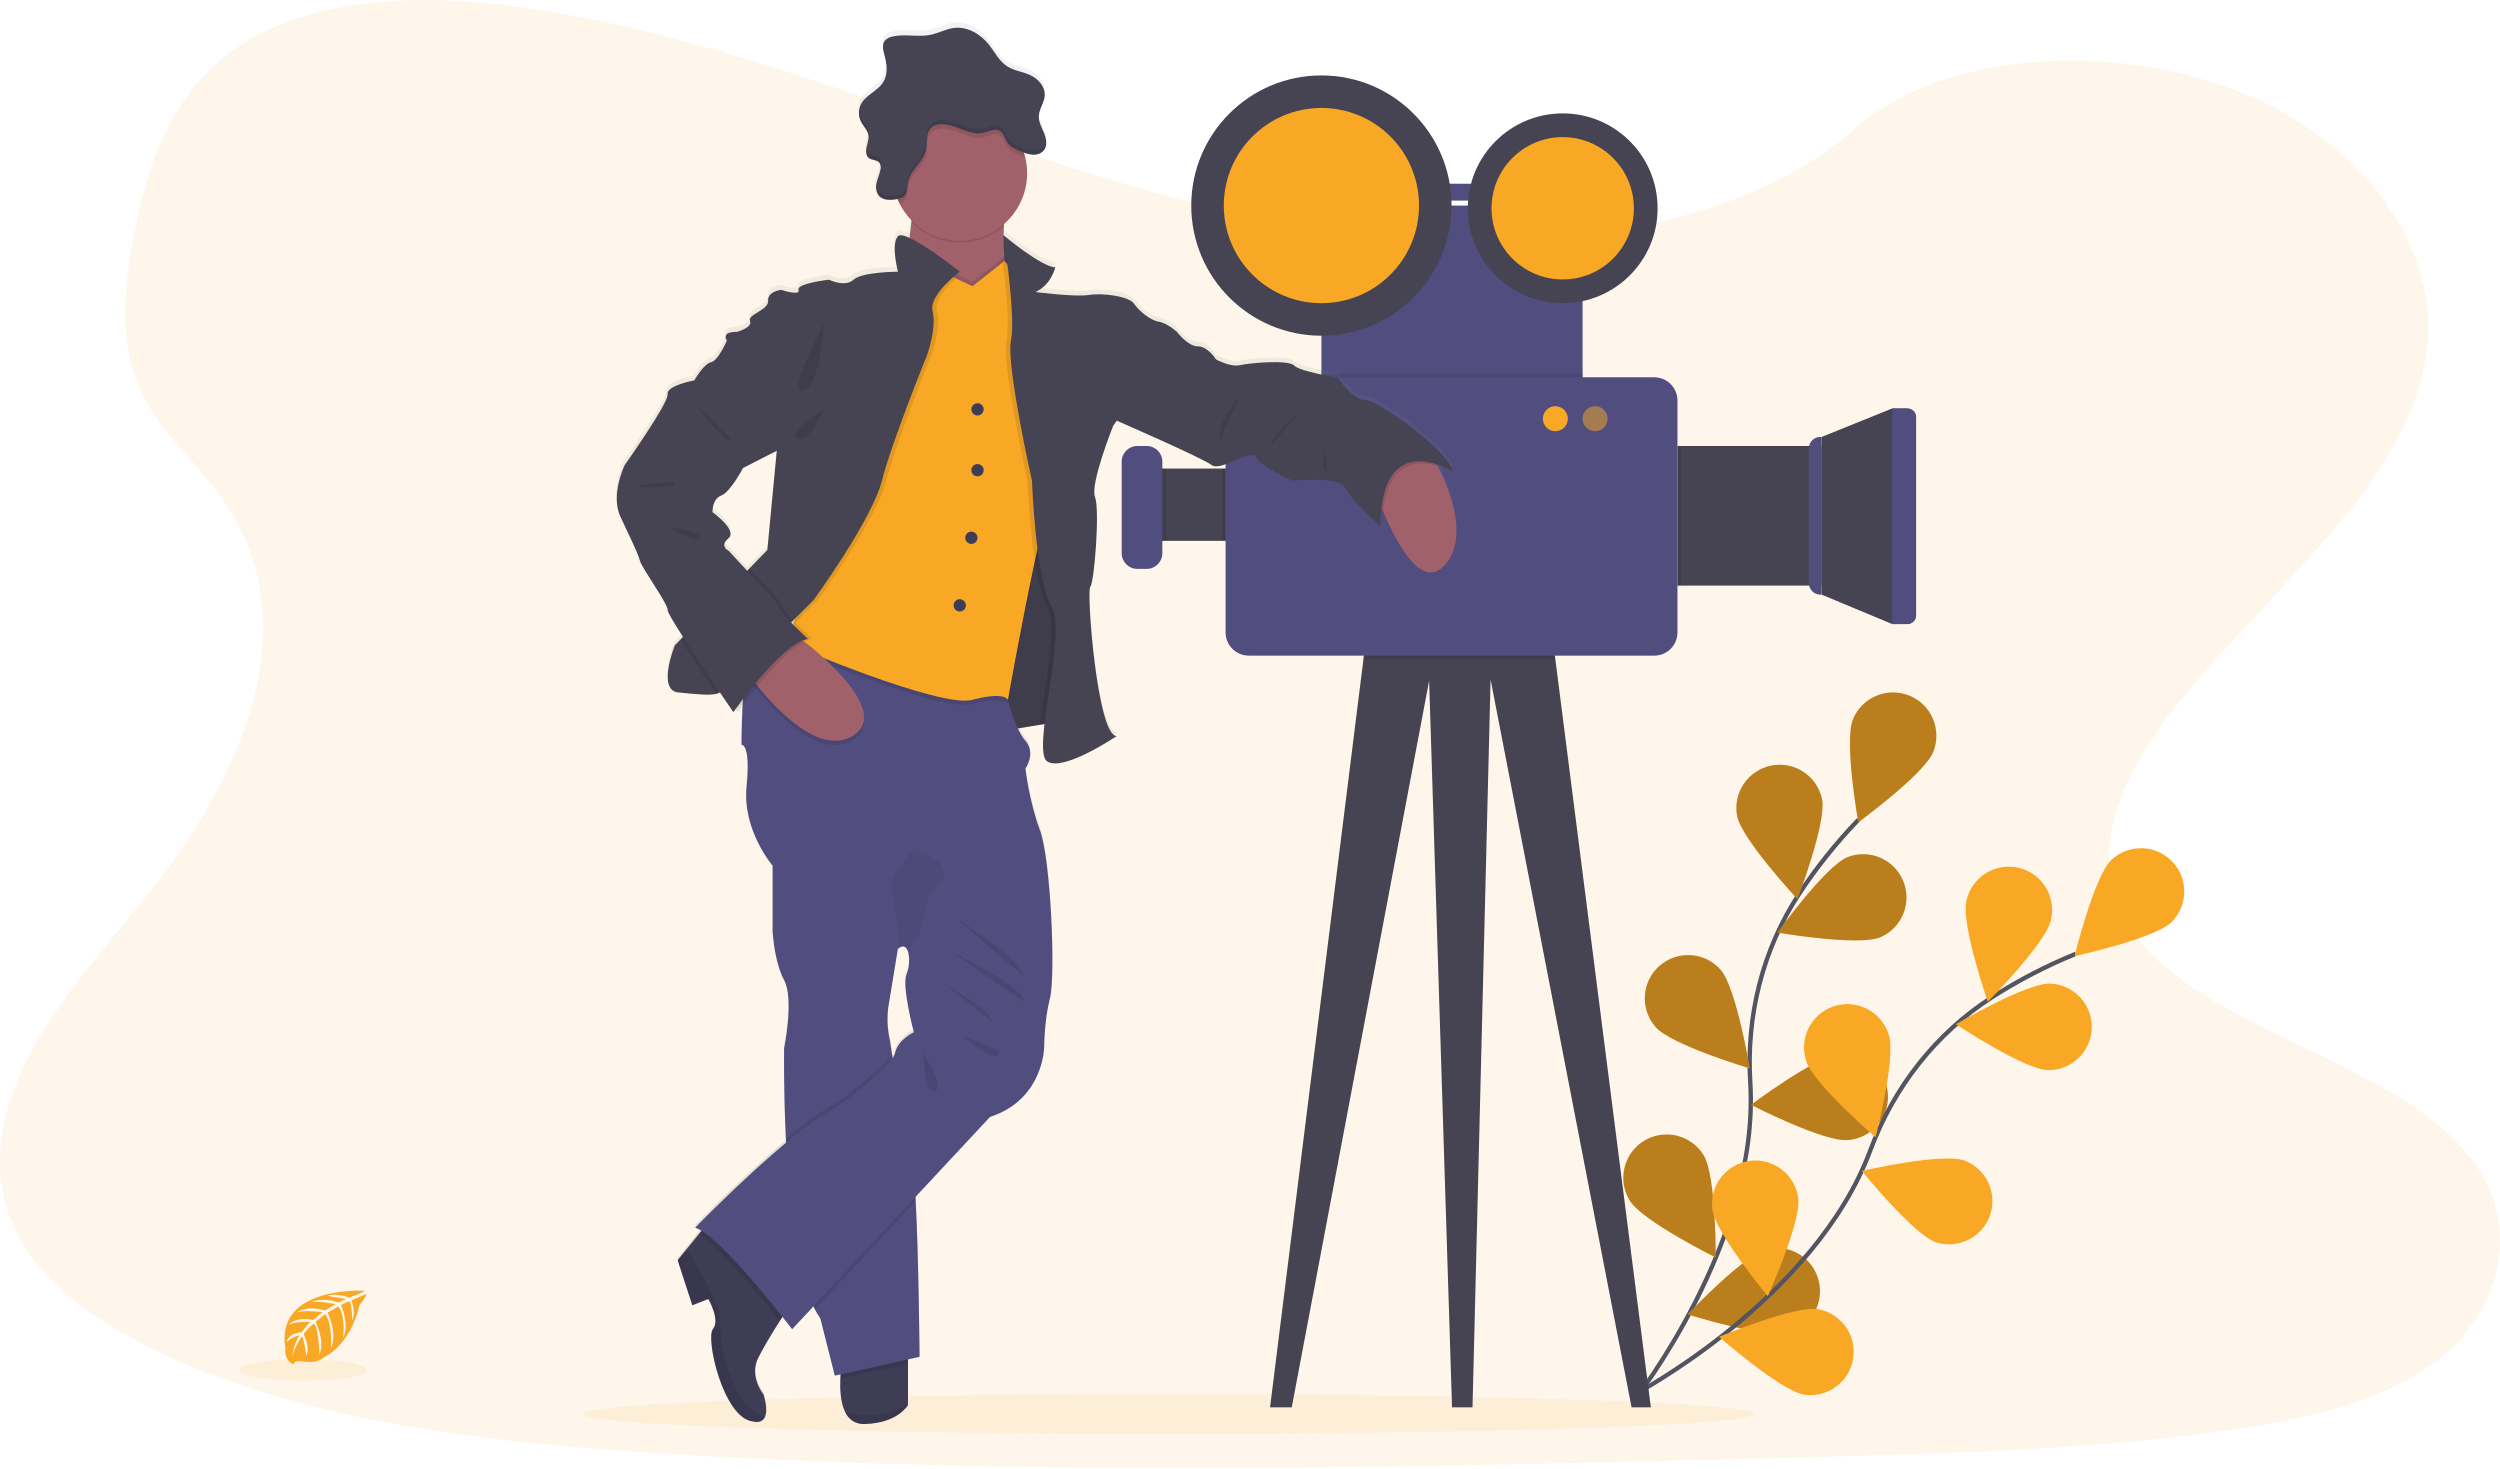
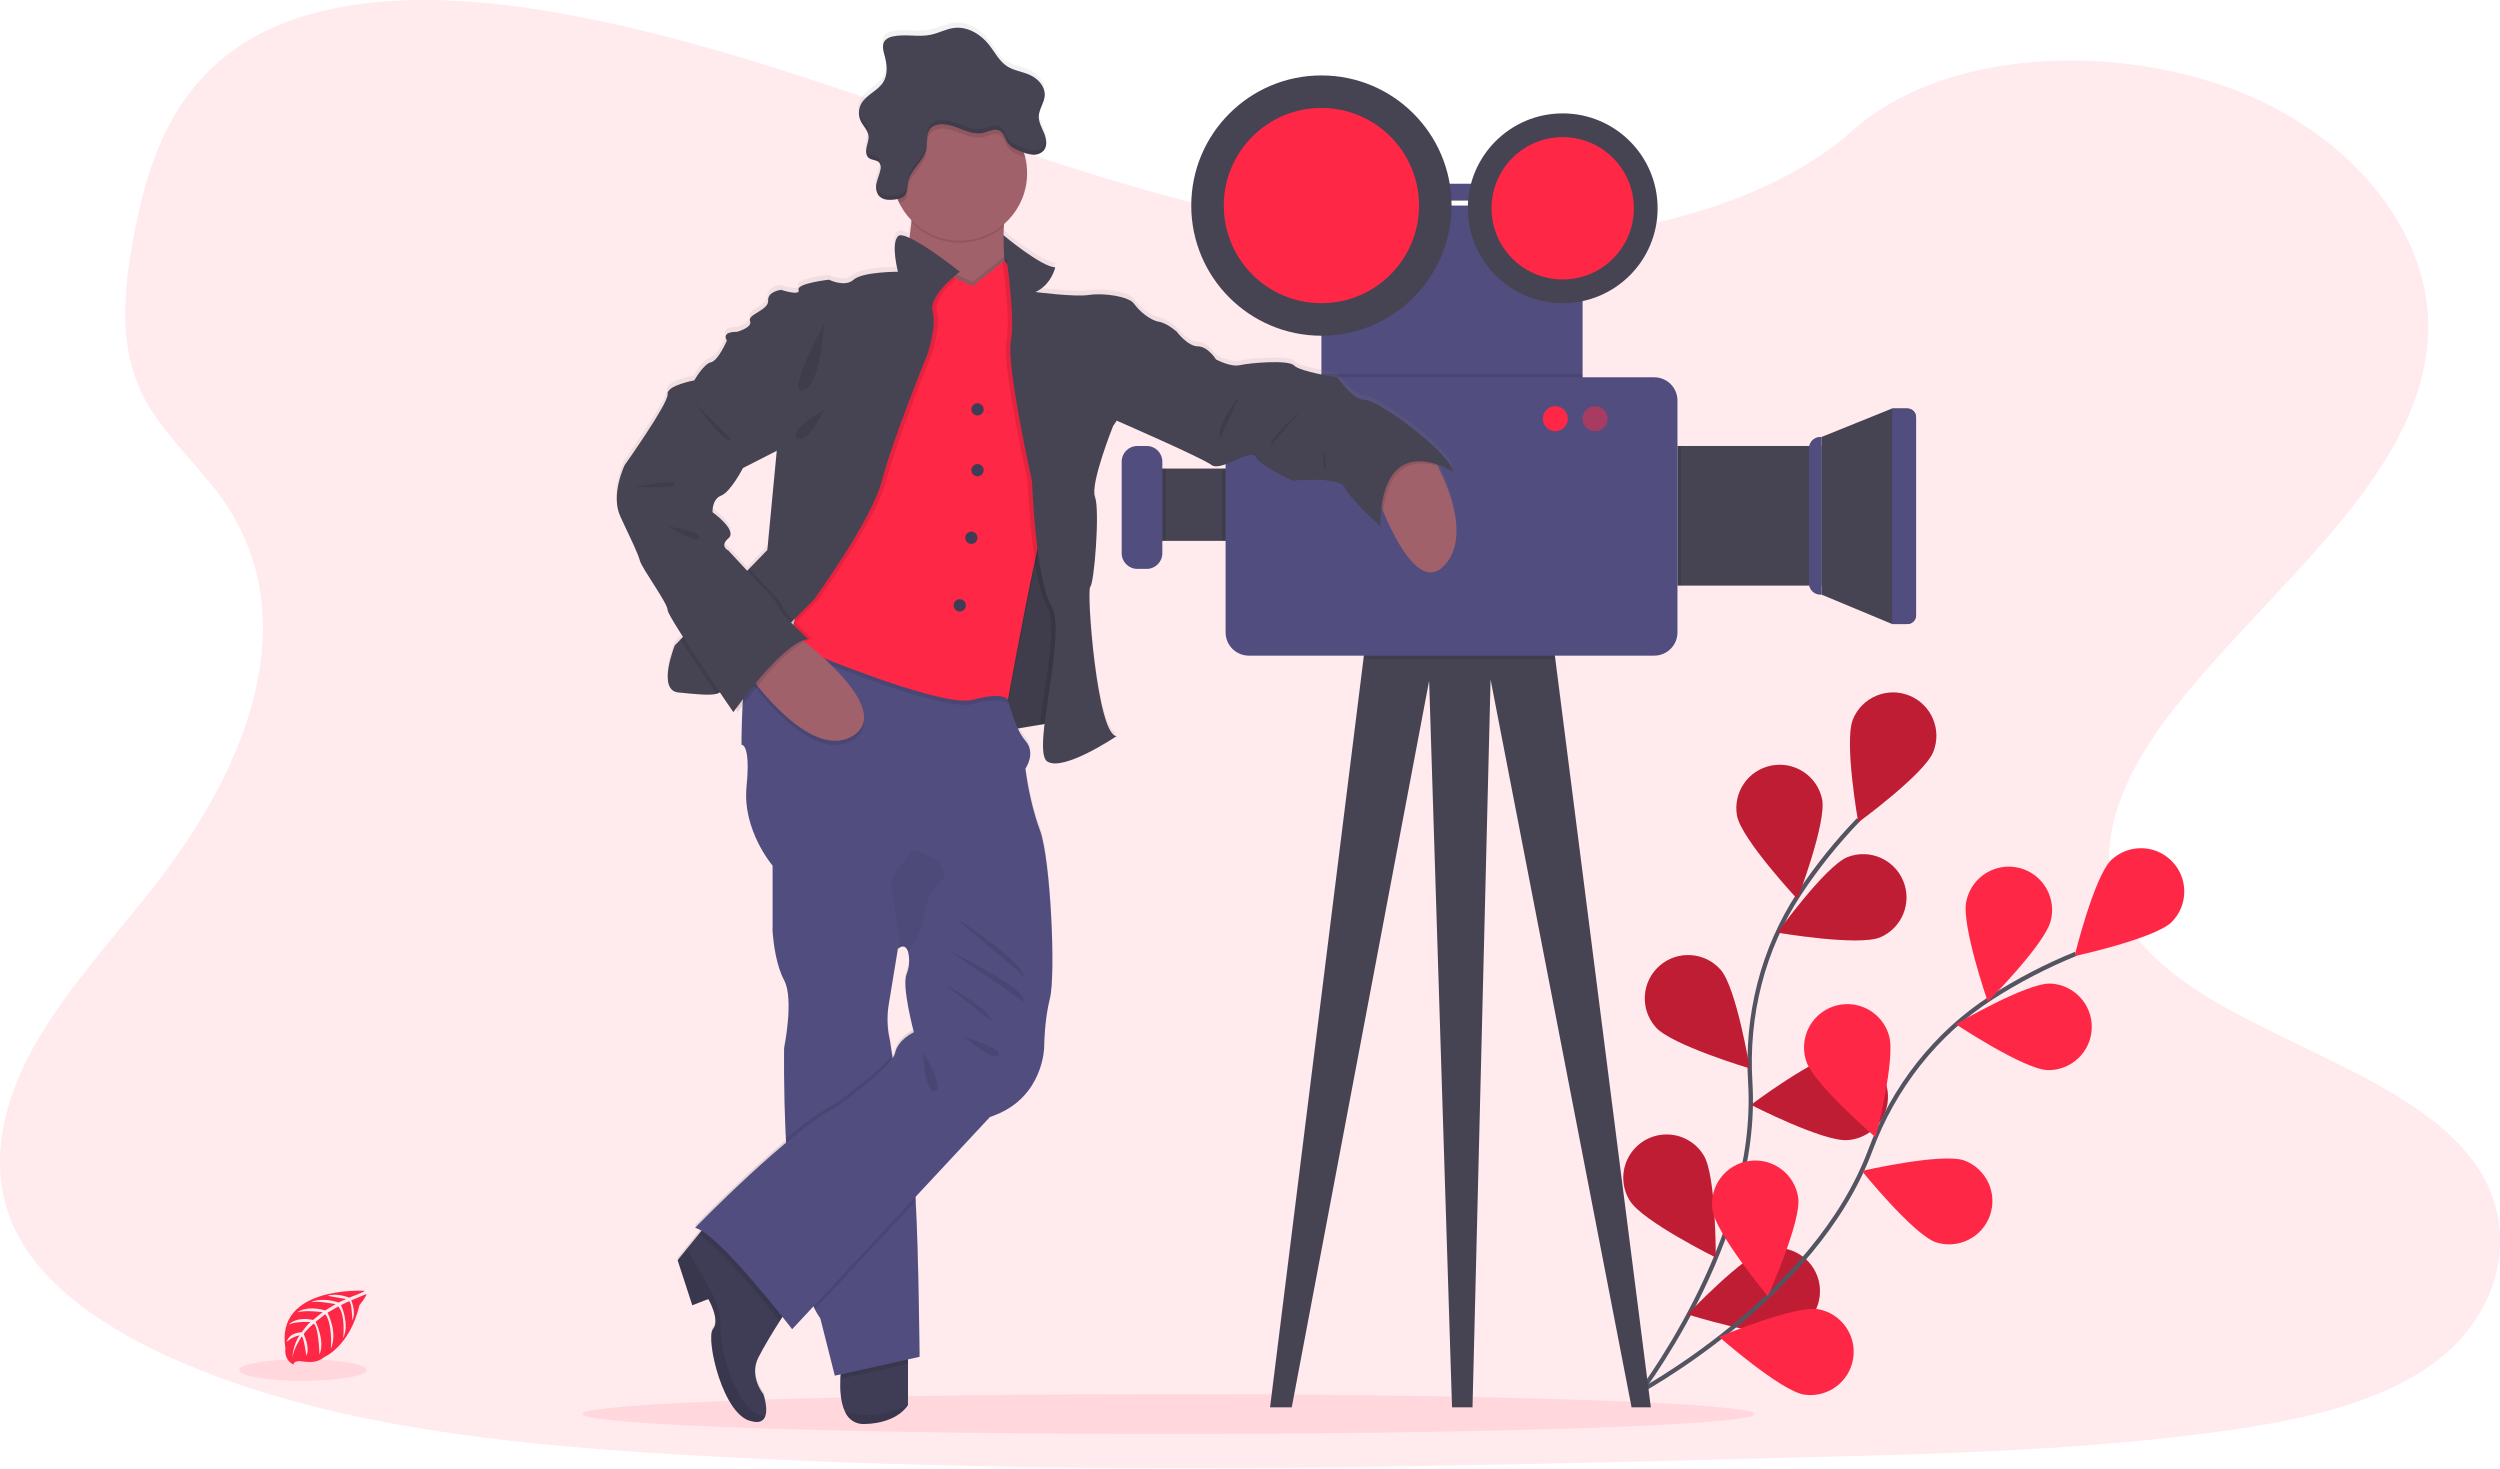
<svg xmlns="http://www.w3.org/2000/svg" id="ea1a5787-4807-42ae-aba3-2738e8ad7f96" data-name="Layer 1" width="1150.44" height="675.56" viewBox="0 0 1150.44 675.56">
  <defs>
    <linearGradient id="b40d0b21-e963-4952-8000-4d7b7531dbb4" x1="501.81" y1="766.64" x2="501.81" y2="122.51" gradientUnits="userSpaceOnUse">
      <stop offset="0" stop-color="gray" stop-opacity="0.25" />
      <stop offset="0.54" stop-color="gray" stop-opacity="0.12" />
      <stop offset="1" stop-color="gray" stop-opacity="0.1" />
    </linearGradient>
  </defs>
-   <path d="M1144.41,739.72c-1.08.79-2.19,1.55-3.31,2.3a111,111,0,0,1-12.91,7.45c-23.46,11.7-52.36,17.41-80.52,21.29-63.15,8.72-127.63,10.41-191.84,12.07-173.47,4.51-347.4,9-520.43-1.38-68.36-4.1-138.25-11-200.21-32q-13.31-4.51-26.12-9.94c-17.26-7.35-33.84-16.28-47.63-26.92-13-10-23.46-21.5-29.74-34.56-13.1-27.22-6.17-57.79,8.78-84.46a261.06,261.06,0,0,1,21-31C73,547.55,85.71,533,97.33,518c41.32-53.42,68.28-120.89,30.14-175.61-11-15.72-26.81-29.52-35.74-45.93-11.41-21-10.52-44.31-6.89-67,.46-2.86,1-5.7,1.49-8.54,6.23-33.57,17.83-69.75,53.74-90.71,37.3-21.78,90.25-20.68,136.56-12.89,72,12.12,138.42,37.43,205.49,60.29s137.32,43.74,211.08,46c65.12,2,141.09-12.87,184.31-51.46,42-37.48,120.9-40.33,177.8-17.69,39,15.54,68.15,43.53,80.44,75A93.74,93.74,0,0,1,1141.1,249a85.52,85.52,0,0,1,1,18.43c-.17,3-.5,6.05-1,9-9.5,62.13-77.91,111.13-119.49,166.63-20.32,27.11-34.67,59.67-20.7,88.9,21.31,44.54,95.42,60.37,140.19,93.53a102.23,102.23,0,0,1,22,21.34C1184.75,676.35,1176.74,716.19,1144.41,739.72Z" transform="translate(-24.78 -112.22)" fill="#f9a826" opacity="0.1" />
-   <ellipse cx="537.69" cy="650.7" rx="269.64" ry="9.16" fill="#f9a826" opacity="0.1" />
+   <path d="M1144.41,739.72c-1.08.79-2.19,1.55-3.31,2.3a111,111,0,0,1-12.91,7.45c-23.46,11.7-52.36,17.41-80.52,21.29-63.15,8.72-127.63,10.41-191.84,12.07-173.47,4.51-347.4,9-520.43-1.38-68.36-4.1-138.25-11-200.21-32q-13.31-4.51-26.12-9.94c-17.26-7.35-33.84-16.28-47.63-26.92-13-10-23.46-21.5-29.74-34.56-13.1-27.22-6.17-57.79,8.78-84.46a261.06,261.06,0,0,1,21-31C73,547.55,85.71,533,97.33,518c41.32-53.42,68.28-120.89,30.14-175.61-11-15.72-26.81-29.52-35.74-45.93-11.41-21-10.52-44.31-6.89-67,.46-2.86,1-5.7,1.49-8.54,6.23-33.57,17.83-69.75,53.74-90.71,37.3-21.78,90.25-20.68,136.56-12.89,72,12.12,138.42,37.43,205.49,60.29s137.32,43.74,211.08,46c65.12,2,141.09-12.87,184.31-51.46,42-37.48,120.9-40.33,177.8-17.69,39,15.54,68.15,43.53,80.44,75A93.74,93.74,0,0,1,1141.1,249a85.52,85.52,0,0,1,1,18.43c-.17,3-.5,6.05-1,9-9.5,62.13-77.91,111.13-119.49,166.63-20.32,27.11-34.67,59.67-20.7,88.9,21.31,44.54,95.42,60.37,140.19,93.53a102.23,102.23,0,0,1,22,21.34C1184.75,676.35,1176.74,716.19,1144.41,739.72Z" transform="translate(-24.78 -112.22)" fill="#ff2746" opacity="0.1" />
+   <ellipse cx="537.69" cy="650.7" rx="269.64" ry="9.16" fill="#ff2746" opacity="0.1" />
  <g id="55bfdb31-36b5-4718-97dd-773b4157bdc7" data-name="flowers">
    <path d="M776.7,756.82s58-73.47,53.51-146.5c-1.89-30.66,5.66-61.18,22.53-86.85A237.89,237.89,0,0,1,880,489.42" transform="translate(-24.78 -112.22)" fill="none" stroke="#535461" stroke-miterlimit="10" stroke-width="2" />
-     <path d="M877.43,443.37c-4.1,10.22,2.49,47.26,2.49,47.26s30.39-22.19,34.49-32.4a19.93,19.93,0,0,0-37-14.86Z" transform="translate(-24.78 -112.22)" fill="#f9a826" />
-     <path d="M824.14,487.66c2.11,10.8,27.78,38.31,27.78,38.31s13.45-35.14,11.34-45.94a19.93,19.93,0,0,0-39.12,7.63Z" transform="translate(-24.78 -112.22)" fill="#f9a826" />
-     <path d="M786.65,584.86c7.27,8.26,43.31,19,43.31,19s-6.13-37.12-13.4-45.38a19.92,19.92,0,1,0-29.91,26.33Z" transform="translate(-24.78 -112.22)" fill="#f9a826" />
-     <path d="M774.83,664.79c5.77,9.37,39.48,26.1,39.48,26.1s.23-37.63-5.54-47a19.93,19.93,0,1,0-33.94,20.9Z" transform="translate(-24.78 -112.22)" fill="#f9a826" />
-     <path d="M890,543.55c-10.19,4.17-47.27-2.17-47.27-2.17s22-30.54,32.16-34.71A19.93,19.93,0,0,1,890,543.55Z" transform="translate(-24.78 -112.22)" fill="#f9a826" />
-     <path d="M875,636.85c-11,.94-44.46-16.21-44.46-16.21s30.11-22.56,41.07-23.5A19.93,19.93,0,1,1,875,636.85Z" transform="translate(-24.78 -112.22)" fill="#f9a826" />
-     <path d="M847.92,725.54c-10.65,2.77-46.55-8.47-46.55-8.47s25.86-27.32,36.51-30.1a19.93,19.93,0,0,1,10,38.57Z" transform="translate(-24.78 -112.22)" fill="#f9a826" />
+     <path d="M877.43,443.37c-4.1,10.22,2.49,47.26,2.49,47.26s30.39-22.19,34.49-32.4a19.93,19.93,0,0,0-37-14.86Z" transform="translate(-24.78 -112.22)" fill="#ff2746" />
+     <path d="M824.14,487.66c2.11,10.8,27.78,38.31,27.78,38.31s13.45-35.14,11.34-45.94a19.93,19.93,0,0,0-39.12,7.63Z" transform="translate(-24.78 -112.22)" fill="#ff2746" />
+     <path d="M786.65,584.86c7.27,8.26,43.31,19,43.31,19s-6.13-37.12-13.4-45.38a19.92,19.92,0,1,0-29.91,26.33Z" transform="translate(-24.78 -112.22)" fill="#ff2746" />
+     <path d="M774.83,664.79c5.77,9.37,39.48,26.1,39.48,26.1s.23-37.63-5.54-47a19.93,19.93,0,1,0-33.94,20.9Z" transform="translate(-24.78 -112.22)" fill="#ff2746" />
+     <path d="M890,543.55c-10.19,4.17-47.27-2.17-47.27-2.17s22-30.54,32.16-34.71A19.93,19.93,0,0,1,890,543.55Z" transform="translate(-24.78 -112.22)" fill="#ff2746" />
+     <path d="M875,636.85c-11,.94-44.46-16.21-44.46-16.21s30.11-22.56,41.07-23.5A19.93,19.93,0,1,1,875,636.85Z" transform="translate(-24.78 -112.22)" fill="#ff2746" />
+     <path d="M847.92,725.54c-10.65,2.77-46.55-8.47-46.55-8.47s25.86-27.32,36.51-30.1a19.93,19.93,0,0,1,10,38.57Z" transform="translate(-24.78 -112.22)" fill="#ff2746" />
    <path d="M877.43,443.37c-4.1,10.22,2.49,47.26,2.49,47.26s30.39-22.19,34.49-32.4a19.93,19.93,0,0,0-37-14.86Z" transform="translate(-24.78 -112.22)" opacity="0.25" />
    <path d="M824.14,487.66c2.11,10.8,27.78,38.31,27.78,38.31s13.45-35.14,11.34-45.94a19.93,19.93,0,0,0-39.12,7.63Z" transform="translate(-24.78 -112.22)" opacity="0.25" />
    <path d="M786.65,584.86c7.27,8.26,43.31,19,43.31,19s-6.13-37.12-13.4-45.38a19.92,19.92,0,1,0-29.91,26.33Z" transform="translate(-24.78 -112.22)" opacity="0.25" />
    <path d="M774.83,664.79c5.77,9.37,39.48,26.1,39.48,26.1s.23-37.63-5.54-47a19.93,19.93,0,1,0-33.94,20.9Z" transform="translate(-24.78 -112.22)" opacity="0.25" />
    <path d="M890,543.55c-10.19,4.17-47.27-2.17-47.27-2.17s22-30.54,32.16-34.71A19.93,19.93,0,0,1,890,543.55Z" transform="translate(-24.78 -112.22)" opacity="0.25" />
    <path d="M875,636.85c-11,.94-44.46-16.21-44.46-16.21s30.11-22.56,41.07-23.5A19.93,19.93,0,1,1,875,636.85Z" transform="translate(-24.78 -112.22)" opacity="0.25" />
    <path d="M847.92,725.54c-10.65,2.77-46.55-8.47-46.55-8.47s25.86-27.32,36.51-30.1a19.93,19.93,0,0,1,10,38.57Z" transform="translate(-24.78 -112.22)" opacity="0.25" />
    <path d="M777.2,753.75S860,710.1,885.48,641.51c10.7-28.8,30-53.64,55.79-70.27A238.59,238.59,0,0,1,980,551.15" transform="translate(-24.78 -112.22)" fill="none" stroke="#535461" stroke-miterlimit="10" stroke-width="2" />
-     <path d="M996.3,508c-7.88,7.67-16.87,44.21-16.87,44.21s36.77-8,44.66-15.64A19.93,19.93,0,0,0,996.3,508Z" transform="translate(-24.78 -112.22)" fill="#f9a826" />
-     <path d="M929.64,526.91c-2.45,10.73,9.87,46.28,9.87,46.28s26.53-26.67,29-37.4a19.93,19.93,0,1,0-38.85-8.88Z" transform="translate(-24.78 -112.22)" fill="#f9a826" />
-     <path d="M856,600.58c3.3,10.5,31.88,35,31.88,35s9.44-36.42,6.14-46.92a19.93,19.93,0,1,0-38,12Z" transform="translate(-24.78 -112.22)" fill="#f9a826" />
-     <path d="M812.78,668.87c1.48,10.9,25.51,39.85,25.51,39.85s15.46-34.3,14-45.21a19.93,19.93,0,1,0-39.5,5.36Z" transform="translate(-24.78 -112.22)" fill="#f9a826" />
-     <path d="M967.15,604.67c-11-.31-42.34-21.14-42.34-21.14s32.47-19,43.47-18.7a19.93,19.93,0,0,1-1.13,39.84Z" transform="translate(-24.78 -112.22)" fill="#f9a826" />
-     <path d="M915.63,683.89c-10.4-3.59-34.07-32.83-34.07-32.83s36.66-8.43,47.07-4.84a19.93,19.93,0,0,1-13,37.67Z" transform="translate(-24.78 -112.22)" fill="#f9a826" />
-     <path d="M855,754c-10.86-1.78-39.14-26.6-39.14-26.6s34.72-14.51,45.58-12.73A19.93,19.93,0,0,1,855,754Z" transform="translate(-24.78 -112.22)" fill="#f9a826" />
+     <path d="M996.3,508c-7.88,7.67-16.87,44.21-16.87,44.21s36.77-8,44.66-15.64A19.93,19.93,0,0,0,996.3,508Z" transform="translate(-24.78 -112.22)" fill="#ff2746" />
+     <path d="M929.64,526.91c-2.45,10.73,9.87,46.28,9.87,46.28s26.53-26.67,29-37.4a19.93,19.93,0,1,0-38.85-8.88Z" transform="translate(-24.78 -112.22)" fill="#ff2746" />
+     <path d="M856,600.58c3.3,10.5,31.88,35,31.88,35s9.44-36.42,6.14-46.92a19.93,19.93,0,1,0-38,12Z" transform="translate(-24.78 -112.22)" fill="#ff2746" />
+     <path d="M812.78,668.87c1.48,10.9,25.51,39.85,25.51,39.85s15.46-34.3,14-45.21a19.93,19.93,0,1,0-39.5,5.36Z" transform="translate(-24.78 -112.22)" fill="#ff2746" />
+     <path d="M967.15,604.67c-11-.31-42.34-21.14-42.34-21.14s32.47-19,43.47-18.7a19.93,19.93,0,0,1-1.13,39.84Z" transform="translate(-24.78 -112.22)" fill="#ff2746" />
+     <path d="M915.63,683.89c-10.4-3.59-34.07-32.83-34.07-32.83s36.66-8.43,47.07-4.84a19.93,19.93,0,0,1-13,37.67Z" transform="translate(-24.78 -112.22)" fill="#ff2746" />
+     <path d="M855,754c-10.86-1.78-39.14-26.6-39.14-26.6s34.72-14.51,45.58-12.73A19.93,19.93,0,0,1,855,754Z" transform="translate(-24.78 -112.22)" fill="#ff2746" />
  </g>
  <polygon points="759.68 647.63 750.81 647.63 685.93 312.7 677.61 647.63 668.19 647.63 657.65 313.26 594.43 647.63 584.45 647.63 627.42 303.38 628.82 292.19 713.11 282.76 715.73 303.38 759.68 647.63" fill="#464353" />
  <rect x="526.98" y="215.62" width="53.65" height="33.27" fill="#464353" />
  <path d="M863.05,313.29l32.44-13.1h7.11a3.91,3.91,0,0,1,3.91,3.91v91.36a3.91,3.91,0,0,1-3.91,3.91h-7.11l-32.44-13.51Z" transform="translate(-24.78 -112.22)" fill="#464353" />
  <rect x="771.94" y="205.23" width="66.33" height="64.25" fill="#464353" />
  <rect x="656.8" y="84.55" width="42.7" height="7.76" fill="#514e7f" />
  <rect x="608.08" y="94.6" width="120.19" height="87.75" fill="#514e7f" />
  <rect x="608.08" y="171.96" width="120.19" height="10.4" opacity="0.1" />
  <rect x="770.91" y="205.23" width="2.69" height="64.25" opacity="0.1" />
  <rect x="562.33" y="215.62" width="18.3" height="33.27" opacity="0.1" />
  <polygon points="715.73 303.38 627.42 303.38 628.82 292.19 713.11 282.76 715.73 303.38" opacity="0.1" />
  <rect x="563.99" y="173.62" width="207.94" height="128.09" rx="10.7" ry="10.7" fill="#514e7f" />
  <path d="M837.64,201.07h.63a0,0,0,0,1,0,0v72.57a0,0,0,0,1,0,0h-.63a5.19,5.19,0,0,1-5.19-5.19V206.26A5.19,5.19,0,0,1,837.64,201.07Z" fill="#514e7f" />
  <path d="M870.71,188h6.73a4.29,4.29,0,0,1,4.29,4.29v90.62a4.29,4.29,0,0,1-4.29,4.29h-6.73a0,0,0,0,1,0,0V188A0,0,0,0,1,870.71,188Z" fill="#514e7f" />
  <rect x="526.98" y="215.62" width="9.57" height="33.27" opacity="0.1" />
  <rect x="516.17" y="205.23" width="18.71" height="56.56" rx="7.2" ry="7.2" fill="#514e7f" />
  <circle cx="608.08" cy="94.6" r="59.89" fill="#464353" />
-   <circle cx="608.08" cy="94.6" r="44.92" fill="#f9a826" />
+   <circle cx="608.08" cy="94.6" r="44.92" fill="#ff2746" />
  <circle cx="719.12" cy="95.85" r="43.67" fill="#464353" />
-   <circle cx="719.12" cy="95.85" r="32.75" fill="#f9a826" />
-   <circle cx="715.73" cy="192.68" r="5.75" fill="#f9a826" />
-   <circle cx="734.02" cy="192.68" r="5.75" fill="#f9a826" opacity="0.5" />
+   <circle cx="719.12" cy="95.85" r="32.75" fill="#ff2746" />
+   <circle cx="715.73" cy="192.68" r="5.75" fill="#ff2746" />
+   <circle cx="734.02" cy="192.68" r="5.75" fill="#ff2746" opacity="0.5" />
  <path d="M686.43,324.74l-.41-.81a36.28,36.28,0,0,1,7.26,3.34c-1-8.69-34.33-33.09-40.33-33.09s-12.67-10.36-12.67-10.36-17.33-2.67-20-5.5-20.67-1.18-25-.18-11-2.67-11-2.67-3.67-6-8.33-6-9.65-6.68-9.65-6.68-4.35-4-8.35-4.68-9-5-11.34-8.35-14-5-20.66-4-24.67-1.36-24.67-1.36c7.33-3.34,9.1-11.36,9.1-11.36-6.56-.34-23.8-14.82-23.8-14.82s.71,4.68,1.53,11.21L487,228l-.15.12a108.16,108.16,0,0,1-.15-14c0-.36.06-.72.08-1.09a31.14,31.14,0,0,0,9.76-30.69c-.18-.76-.39-1.5-.63-2.23a13.87,13.87,0,0,0,4,1h.71a5.85,5.85,0,0,0,4.39-1.94h0a4.69,4.69,0,0,0,.49-.76,1.29,1.29,0,0,0,.09-.16,5.45,5.45,0,0,0,.3-.76,2.86,2.86,0,0,0,.07-.28,6.18,6.18,0,0,0,.12-.62c0-.17,0-.35,0-.53s0-.26,0-.39a11.87,11.87,0,0,0-1-4.46c-1.05-2.58-2.56-5.13-2.45-7.92,0-.23.05-.45.08-.67.28-2.19,1.43-4.22,2.12-6.33l0-.09c.1-.31.18-.62.25-.93a2.29,2.29,0,0,0,.08-.28,8.45,8.45,0,0,0,.15-1.11s0-.05,0-.08c.26-4.18-3.11-7.83-6.93-9.52-3.42-1.52-7.33-1.93-10.46-4-3.57-2.35-5.53-6.42-8.17-9.79-3.84-4.9-9.85-8.56-16-7.86-3.79.43-7.23,2.42-11,3.19-5.73,1.19-11.79-.54-17.49.79a6,6,0,0,0-3.56,2,4.07,4.07,0,0,0-.72,1.81h0a6.91,6.91,0,0,0,0,1.82v.05a12.8,12.8,0,0,0,.31,1.71l.09.35c0,.12.05.23.08.35s.13.47.19.7c.11.39.2.78.3,1.18l0,.14c.09.41.18.82.25,1.24h0a21.06,21.06,0,0,1,.32,2.62h0a12.07,12.07,0,0,1-1.53,7.12c-2.5,4-7.81,5.77-10.12,9.94a8.62,8.62,0,0,0-1,3.25h0a8.7,8.7,0,0,0-.05,1.14v.15c0,.33,0,.66.09,1a2,2,0,0,0,0,.24,8.63,8.63,0,0,0,.2.88c0,.1.05.19.08.28a7.83,7.83,0,0,0,.4,1l0,0c1.07,2.23,3.09,4.07,3.51,6.49h0c0,.07,0,.14.05.22.23,1.82-.52,3.6-.91,5.39a6.45,6.45,0,0,0-.12.66h0c0,.07,0,.14,0,.21s0,.3,0,.46,0,.17,0,.26,0,.27,0,.4a2.46,2.46,0,0,0,0,.28c0,.13,0,.26,0,.38s0,.18,0,.27.06.25.1.37l.07.25a3.73,3.73,0,0,0,.16.35l.11.22a3.64,3.64,0,0,0,.24.35,1.67,1.67,0,0,0,.12.16,2.72,2.72,0,0,0,.46.43c1.38,1,3.53.74,4.66,2a2.37,2.37,0,0,1,.32.5l.06.12a2.76,2.76,0,0,1,.19.55h0a5.48,5.48,0,0,1,0,2.28c-.4,2-1.25,3.82-1.7,5.78-.09.4-.15.81-.2,1.22h0c0,.19,0,.37-.05.55v.12c0,.17,0,.35,0,.52s0,.09,0,.14c0,.25,0,.51.06.76s0,.24.06.35l.06.29c0,.13.07.26.11.39l.09.25c.05.14.12.28.18.42a1.74,1.74,0,0,0,.1.19,3.5,3.5,0,0,0,.36.58c1.21,1.64,3.2,2.19,5.3,2.2a16.7,16.7,0,0,0,3.54-.4c.26.61.53,1.22.82,1.81a31.07,31.07,0,0,0,5.63,7.92c0,.31-.06.61-.1.93-.23,2.28-.51,4.73-.83,7.2-2.59-1.19-4.59-1.65-5.38-.79-3.35,3.68,0,16.38,0,16.38s-16.35,0-20.35,3.67-11.33,0-11.33,0-15,1.68-14,4.69-8,0-8,0-6.34.67-6,5-9.67,6.34-8.34,9.35-6,5-6,5-7.33-.33-4.66,4h0s-4,9.36-7.33,10-7.67,8.35-7.67,8.35-12.84,2.34-12.26,6.35-19.74,32.7-19.74,32.7-6.67,13.75-2,23.78,8,16.71,9,20.38S332.1,388.09,332,391.1c0,.94,3,6,7.09,12.42l-1.2,1.24-2.63,2.71s-8.34,20.72,1.66,21.72c8.45.84,14.52,1.45,17.6.61a4.22,4.22,0,0,0,1.4-.61l.12-.09c3.64,5.37,6.22,9.12,6.22,9.12s.36-.53,1-1.44l1,1.43s.8-1.14,2.16-3c-.44,9.09-.5,18.05-.5,18.05s4.34-.67,2.34,19.38,12,36.42,12,36.42v29.75h0s0,.75.14,2c.37,4.27,1.59,14.34,5.19,21,4.67,8.68,0,31.41,0,31.41s-.31,18.54.81,41.66c0,.63.07,1.28.1,1.92-20.22,16.9-41.91,39.3-41.91,39.3a11,11,0,0,1,3,1.35L346.38,679l-5.51,6.79h0l-4.26,5.26h0l6.75,20.79,7.37-2.88s4,6.93,3.16,11.63a5,5,0,0,1-1,2.33,2.94,2.94,0,0,0-.52,1.15c-1.93,7.53,6.12,40,18.89,41.41,0,0,4.33,1.43,5.72-2.47.67-1.88.66-5-.84-10.07,0,0-6.75-8.14-2.38-16.91,2.56-5.13,6.79-12,9.85-16.85l1.26-2c2.75,3.47,4.44,5.7,4.44,5.7l9.82-10.56c.21.45.42.89.64,1.31a31.39,31.39,0,0,0,2.54,4.22l6.66,26.41,2.69-.6c-.06.64-.1,1.32-.14,2-.22,4.74,0,10.89,2.19,15.28,1.64,3.36,4.41,5.7,8.93,5.59,15.5-.38,20-8.77,20-8.77v-21l5.33-1.19s-.39-46.14-1.76-71.87c0-.57-.06-1.12-.09-1.66,0-.08,0-.16,0-.23l34.23-36.81,2.63-1.05c22-8.69,22.34-31.08,22.34-31.08s0-12.36,2.66-22.72.34-64.17-4.66-77.53-6.67-28.42-6.67-28.42,5-7,0-12.83a25.61,25.61,0,0,1-3.5-5.72l6.51-1.07,3.75-.62,2-.34c-1,8.84-1.17,15.63,1.2,17.25,7.34,5,32-11.7,32-11.7-9,0-14-67.17-12.17-68.84S531,345,528.61,339,537,306.21,537,306.21l1.66-2.46h0s39.34,17.17,43.67,20.46,18-8,20.33-3.63,17,10.88,17,10.88,21.67-2.19,24,3.16S660,352.5,660,352.5a76.33,76.33,0,0,1,.53-8.79c.29.69.57,1.39.87,2.1,6.64,15.71,17.69,35.6,27.93,24.9C700.93,358.55,692.1,336.07,686.43,324.74Zm-296.49,71,0,.19-.08-.08Zm-7.76-77.08-4.24,44.71L369.61,372l-1,1.06L360,363.69s-4.34-2,0-5.68-7.33-12-7.33-12-.34-6,4-7.68,10-12.7,10-12.7l15.67-8v0h0ZM437.94,547.5a5.3,5.3,0,0,1,1-.73c1.87-1.06,3.07.1,3.69,2.14a17.24,17.24,0,0,1-.71,10.28c-2.33,5.35,3.34,26.74,3.34,26.74s-7.34,3.33-8.67,9.69a6.61,6.61,0,0,1-1,2.18c-.09-.56-.17-1.1-.25-1.62-.65-4-1-6.58-1-6.58a42.58,42.58,0,0,1-.67-15.7c1.06-6.43,3.2-19.49,4-24.44.2-1.2.31-1.92.32-2Z" transform="translate(-24.78 -112.22)" fill="url(#b40d0b21-e963-4952-8000-4d7b7531dbb4)" />
  <path d="M484.42,221.92l2.16-1.44,6.09,12.85-2.34,2.75h-7.08s.25-7,.42-7.25S484.42,221.92,484.42,221.92Z" transform="translate(-24.78 -112.22)" fill="#464353" />
  <path d="M442.61,731.27v27.5s-4.5,8.37-20,8.75a9.1,9.1,0,0,1-8.93-5.57c-2.16-4.38-2.41-10.52-2.19-15.25a60,60,0,0,1,.75-7.06Z" transform="translate(-24.78 -112.22)" fill="#3f3d56" />
  <path d="M442.61,731.27v8.51l-31.12,6.92a60,60,0,0,1,.75-7.06Z" transform="translate(-24.78 -112.22)" opacity="0.1" />
  <path d="M447.94,736.6l-39,8.67-6.66-26.34a31.89,31.89,0,0,1-2.54-4.21c-.43-.84-.85-1.73-1.25-2.66C391.23,695.45,388,665.49,386.62,640c-.07-1.29-.14-2.57-.2-3.83-1.12-23.06-.81-41.56-.81-41.56s4.67-22.67,0-31.33c-3.6-6.68-4.82-16.72-5.19-21-.1-1.27-.14-2-.14-2l.72-1.89,2.94-7.78h32.34l18.8,15.91,2.86,2.42-.32,2c-.81,4.94-2.95,18-4,24.38a42.37,42.37,0,0,0,.67,15.66s.39,2.54,1,6.57c.15,1,.32,2.06.51,3.21,2.39,14.78,6.87,41.77,8.78,48.22.53,1.77,1,6.21,1.35,12.22.08,1.2.15,2.45.22,3.76C447.55,690.58,447.94,736.6,447.94,736.6Z" transform="translate(-24.78 -112.22)" fill="#514e7f" />
  <path d="M442.61,758.49v.28s-4.5,8.37-20,8.75a9.1,9.1,0,0,1-8.93-5.57C420.63,763.66,431.91,764.76,442.61,758.49Z" transform="translate(-24.78 -112.22)" opacity="0.1" />
  <path d="M689.28,372.6C679,383.27,668,363.43,661.35,347.76c-3.73-8.82-6.07-16.33-6.07-16.33l27.36-11.58s1.68,2.67,3.79,6.9C692.1,338.05,700.93,360.47,689.28,372.6Z" transform="translate(-24.78 -112.22)" fill="#a1616a" />
  <path d="M486.73,216.39a124.83,124.83,0,0,0,2.21,29.54s-55.66,6-50.66-2.66c2.93-5.08,4.83-18.49,5.89-28.74.77-7.26,1.11-12.93,1.11-12.93s53.33-21.33,45.33-3.33C488.22,203.64,487.11,210,486.73,216.39Z" transform="translate(-24.78 -112.22)" fill="#a1616a" />
  <polygon points="466.65 247.38 459.17 336.71 493.5 331.05 487.5 257.38 489.5 237.71 466.65 247.38" fill="#464353" />
  <polygon points="493.5 331.19 478.59 333.65 459.16 336.85 460.53 320.55 466.65 247.52 474.44 244.22 479.96 241.89 489.5 237.85 487.5 257.52 493.5 331.19" opacity="0.1" />
  <path d="M373.73,737c-4.37,8.75,2.38,16.87,2.38,16.87,1.5,5.07,1.51,8.17.84,10-1.39,3.89-5.72,2.46-5.72,2.46-13.62-1.5-21.87-38.24-18.37-42.45S350.73,710,350.73,710l-7.37,2.87-6.75-20.74,4.26-5.25,5.51-6.78,3.73-4.6,37.25,38.87s-1.59,2.39-3.78,5.82C380.52,725,376.29,731.9,373.73,737Z" transform="translate(-24.78 -112.22)" fill="#3f3d56" />
  <path d="M446.18,664.91l-46.44,49.81c-8.14-15.9-11.64-47.8-13.12-74.73,8.65-7.2,17-13.4,23.32-16.39,0,0,21.38-15.47,25.89-22.89,2.39,14.78,6.87,41.77,8.78,48.22C445.24,651.05,445.76,657,446.18,664.91Z" transform="translate(-24.78 -112.22)" opacity="0.1" />
  <polygon points="410.3 434.29 356.22 426.16 359.16 418.38 391.5 418.38 410.3 434.29" opacity="0.1" />
  <path d="M446,661.15l-47.47,50.91C391.23,695.45,388,665.49,386.62,640c-.07-1.29-.14-2.57-.2-3.83,8.73-7.28,17.18-13.54,23.52-16.56,0,0,19.95-14.43,25.38-22.1.15,1,.32,2.06.51,3.21,2.39,14.78,6.87,41.77,8.78,48.22C445.14,650.7,445.58,655.14,446,661.15Z" transform="translate(-24.78 -112.22)" opacity="0.1" />
  <path d="M387.36,714.39s-1.59,2.39-3.78,5.82c-7.95-10.05-26.8-33.19-37.2-40.09l3.73-4.6Z" transform="translate(-24.78 -112.22)" opacity="0.1" />
  <path d="M507.94,571.59c-2.66,10.34-2.66,22.67-2.66,22.67s-.34,22.33-22.34,31l-2.63,1-91,97.63s-33.67-44-44.67-46.67c0,0,44.33-45.67,65.33-55.67,0,0,25.34-18.33,26.67-24.66s8.67-9.67,8.67-9.67-5.67-21.33-3.34-26.67a17.14,17.14,0,0,0,.71-10.25c-.62-2-1.82-3.19-3.69-2.14a5.3,5.3,0,0,0-1,.73l-57.66-8.67V510.59s-14-16.33-12-36.33-2.34-19.33-2.34-19.33.21-33.78,3.06-36.6,30.23-15.74,30.23-15.74l85.84,15.25,3.54,16.42s3,13.06,8,18.86,0,12.79,0,12.79,1.67,15,6.67,28.35S510.61,561.26,507.94,571.59Z" transform="translate(-24.78 -112.22)" fill="#514e7f" />
  <path d="M490.61,198.27c-2.39,5.37-3.5,11.77-3.88,18.12a31,31,0,0,1-42.56-1.86c.77-7.26,1.11-12.93,1.11-12.93S498.61,180.27,490.61,198.27Z" transform="translate(-24.78 -112.22)" opacity="0.1" />
  <path d="M497.43,192a31,31,0,1,1-.86-7.27A31,31,0,0,1,497.43,192Z" transform="translate(-24.78 -112.22)" fill="#a1616a" />
  <path d="M472.28,245.93S450,235.6,448.61,234.26,401,351.6,401,351.6l-13,59s69.33,29.66,84.33,25.66,16.33,0,16.33,0S504,350.26,509,342.6s-4.67-85.67-4.67-85.67L487,234.25Z" transform="translate(-24.78 -112.22)" opacity="0.1" />
  <path d="M472.28,241.93S450,231.6,448.61,230.26,401,347.6,401,347.6l-13,59s69.33,29.66,84.33,25.66,16.33,0,16.33,0S504,346.26,509,338.6s-4.67-85.67-4.67-85.67L487,230.25Z" transform="translate(-24.78 -112.22)" opacity="0.1" />
-   <path d="M508.94,340.6c-1,1.59-2.51,6.53-4.2,13.37-1.18,4.76-2.46,10.43-3.77,16.53-5.9,27.53-12.36,63.77-12.36,63.77s-.41-1.22-3.3-1.64c-2.34-.34-6.32-.15-13,1.64-15,4-84.34-25.67-84.34-25.67l2-9,11-50s46.34-118.67,47.67-117.33c.81.81,9.47,5,16.07,8.11,4.21,2,7.6,3.55,7.6,3.55l14-11.06.77-.61,17.25,22.67S513.94,332.93,508.94,340.6Z" transform="translate(-24.78 -112.22)" fill="#f9a826" />
+   <path d="M508.94,340.6c-1,1.59-2.51,6.53-4.2,13.37-1.18,4.76-2.46,10.43-3.77,16.53-5.9,27.53-12.36,63.77-12.36,63.77s-.41-1.22-3.3-1.64c-2.34-.34-6.32-.15-13,1.64-15,4-84.34-25.67-84.34-25.67l2-9,11-50s46.34-118.67,47.67-117.33c.81.81,9.47,5,16.07,8.11,4.21,2,7.6,3.55,7.6,3.55l14-11.06.77-.61,17.25,22.67S513.94,332.93,508.94,340.6Z" transform="translate(-24.78 -112.22)" fill="#ff2746" />
  <path d="M455.94,255.6c2,7.69-2.66,20.33-2.66,20.33s-16,39.34-20.67,57.52-31.38,54.82-31.38,54.82-3.92,3.93-9.41,9.4c-.61.61-1.25,1.24-1.89,1.9l11-50s46.34-118.67,47.67-117.33c.81.81,9.47,5,16.07,8.11C460.54,244.11,454.61,250.51,455.94,255.6Z" transform="translate(-24.78 -112.22)" opacity="0.1" />
  <path d="M453.94,255.6c2,7.69-2.66,20.33-2.66,20.33s-16,39.34-20.67,57.52-31.38,54.82-31.38,54.82-3.92,3.93-9.41,9.4c-.65.65-1.33,1.32-2,2-10.72,10.67-25.79,25.63-30.5,30-.69.65-1.16,1.07-1.36,1.21a4.22,4.22,0,0,1-1.4.61c-3.08.84-9.15.23-17.6-.61-10-1-1.66-21.66-1.66-21.66l2.63-2.71,2.4-2.48L367.57,376l2-2.11,8.33-8.59,4.24-44.6.1-1.07s-1.24-2.83-3.15-7.15C374,300.79,364,278.23,360.34,270.94c-.42-.85-.75-1.48-1-1.87,0-.05-.05-.1-.08-.14-2.67-4.33,4.66-4,4.66-4s7.34-2,6-5,8.67-5,8.34-9.33,6-5,6-5,9,3,8,0,14-4.67,14-4.67,7.33,3.67,11.33,0S438,237.27,438,237.27s-3.35-12.67,0-16.34,28.47,16.34,28.47,16.34S451.94,247.92,453.94,255.6Z" transform="translate(-24.78 -112.22)" fill="#464353" />
  <path d="M370.61,426.26s27.67,39,47,26.34-26-45.67-26-45.67Z" transform="translate(-24.78 -112.22)" opacity="0.1" />
  <path d="M370.61,424.26s27.67,39,47,26.34-26-45.67-26-45.67Z" transform="translate(-24.78 -112.22)" fill="#a1616a" />
  <path d="M503.37,445.73c2.11-18.41,8.23-46.07,3.24-54.46-2.47-4.16-4.3-12.09-5.64-20.77-.72-4.67-1.29-9.56-1.75-14.2-1.22-12.31-1.61-22.85-1.61-22.85s-12-53.52-9.67-64.52c1.46-6.88-.22-24.12-1.68-36.06l.77-.61,17.25,22.67s9.66,78,4.66,85.67c-1,1.59-2.51,6.53-4.2,13.37l9.54-4-2,19.67,6,73.67Z" transform="translate(-24.78 -112.22)" opacity="0.1" />
  <path d="M486.58,220.48s17.24,14.45,23.8,14.78c0,0-1.77,8-9.1,11.34,0,0,18,2.38,24.67,1.35s18.33.65,20.66,4S554,259.6,558,260.26s8.35,4.67,8.35,4.67L537,308.26s-10.67,26.67-8.34,32.67-.34,39.67-2.17,41.33,3.17,68.67,12.17,68.67c0,0-24.66,16.67-32,11.67s9.34-59,2-71.34-9-57.82-9-57.82-12-53.51-9.66-64.51S486.58,220.48,486.58,220.48Z" transform="translate(-24.78 -112.22)" fill="#464353" />
  <path d="M686.43,326.75c-8.91-2.78-22.56-2.86-25.08,21-3.73-8.82-6.07-16.33-6.07-16.33l27.36-11.58S684.32,322.52,686.43,326.75Z" transform="translate(-24.78 -112.22)" opacity="0.1" />
  <path d="M550,262.93l16.35,2s5,6.67,9.65,6.67,8.33,6,8.33,6,6.67,3.66,11,2.66,22.33-2.65,25,.18,20,5.49,20,5.49S647,296.26,653,296.26s39.33,24.34,40.33,33c0,0-33-21-33.33,25.17,0,0-14-12.5-16.34-17.83s-24-3.16-24-3.16-14.66-6.51-17-10.84-16,6.9-20.33,3.61-43.67-20.41-43.67-20.41l-12.17-22.87Z" transform="translate(-24.78 -112.22)" fill="#464353" />
  <circle cx="449.83" cy="188.38" r="2.83" fill="#3f3d56" />
  <circle cx="447" cy="247.47" r="2.83" fill="#3f3d56" />
  <circle cx="449.83" cy="216.37" r="2.83" fill="#3f3d56" />
  <circle cx="441.66" cy="278.57" r="2.83" fill="#3f3d56" />
  <path d="M377,763.92c-1.39,3.89-5.72,2.46-5.72,2.46-13.62-1.5-21.87-38.24-18.37-42.45S350.73,710,350.73,710l-7.37,2.87-6.75-20.74,4.26-5.25c4.24,7.35,10.31,17.92,11.74,20.62a37.73,37.73,0,0,1,3.75,18C356.13,732,363.67,763.08,377,763.92Z" transform="translate(-24.78 -112.22)" opacity="0.1" />
  <path d="M496.57,184.69c-.68-.23-1.36-.5-2-.77-2.29-.93-4.7-2-6.09-4-1.27-1.86-1.68-4.48-3.66-5.54-2.28-1.22-5,.43-7.47,1-2.94.69-6-.13-8.86-1.18-4.26-1.57-10.21-4.46-14.58-1.47-3.4,2.32-2.08,7.24-2.95,10.75-1.35,5.45-7.14,9-8.23,14.51-.49,2.43-.17,5.4-2.14,6.91a5.1,5.1,0,0,1-1.92.84,31,31,0,1,1,57.93-21Z" transform="translate(-24.78 -112.22)" opacity="0.1" />
  <path d="M468.47,172.17c2.83,1.05,5.91,1.87,8.86,1.17,2.51-.59,5.18-2.24,7.46-1,2,1.07,2.4,3.68,3.66,5.54,1.39,2,3.8,3.12,6.1,4a17.33,17.33,0,0,0,5.43,1.52,6.15,6.15,0,0,0,5.1-1.93c1.78-2.15,1.24-5.37.18-7.94s-2.56-5.13-2.45-7.91c.13-3.3,2.52-6.17,2.72-9.46.26-4.17-3.11-7.81-6.93-9.5-3.42-1.51-7.33-1.93-10.46-4-3.57-2.34-5.53-6.4-8.17-9.76-3.84-4.89-9.85-8.54-16-7.84-3.79.43-7.23,2.41-11,3.18-5.73,1.19-11.79-.54-17.49.79a6,6,0,0,0-3.56,1.95c-1.4,1.88-.68,4.51-.06,6.77,1.11,4.07,1.58,8.68-.63,12.26-2.5,4.05-7.81,5.76-10.12,9.92a8.8,8.8,0,0,0-.23,8c1.1,2.3,3.23,4.17,3.56,6.7.23,1.82-.52,3.59-.91,5.37s-.28,4,1.19,5,3.53.75,4.66,2a4,4,0,0,1,.53,3.44c-.4,2-1.25,3.81-1.7,5.77a7.07,7.07,0,0,0,.77,5.77c1.94,2.62,5.86,2.46,9,1.76a6.27,6.27,0,0,0,2.53-1c2-1.51,1.65-4.48,2.14-6.91,1.09-5.5,6.88-9.07,8.23-14.51.87-3.51-.45-8.44,2.95-10.76C458.25,167.71,464.21,170.6,468.47,172.17Z" transform="translate(-24.78 -112.22)" fill="#464353" />
  <path d="M463.61,533.93S495,553.93,496,561.6Z" transform="translate(-24.78 -112.22)" opacity="0.1" />
  <path d="M462,549.93s36,17.33,34,23.33Z" transform="translate(-24.78 -112.22)" opacity="0.1" />
  <path d="M459.61,565.26s20.34,10.67,21.67,17Z" transform="translate(-24.78 -112.22)" opacity="0.1" />
  <path d="M468.28,589.26s13.33,11.67,16,8.67S468.28,589.26,468.28,589.26Z" transform="translate(-24.78 -112.22)" opacity="0.1" />
  <path d="M449.61,596.6S460,613.26,455,614.26,449.61,596.6,449.61,596.6Z" transform="translate(-24.78 -112.22)" opacity="0.1" />
  <path d="M404,300.6s-17.67,10.66-12.34,13.33S404,300.6,404,300.6Z" transform="translate(-24.78 -112.22)" opacity="0.1" />
  <path d="M404,261.26s-18,33-9.67,30.67S404,261.26,404,261.26Z" transform="translate(-24.78 -112.22)" opacity="0.1" />
  <path d="M595.28,294.26s-11,12.94-9,20Z" transform="translate(-24.78 -112.22)" opacity="0.1" />
  <path d="M624,300.6s-16.51,14.66-14.09,16.33Z" transform="translate(-24.78 -112.22)" opacity="0.1" />
  <path d="M634.28,318.61s-1.67,9.64,1,10Z" transform="translate(-24.78 -112.22)" opacity="0.1" />
  <path d="M454.11,522c-4.25,5.5-4.25,15.25-6.17,19.25-1.05,2.2-3.39,6-5.29,9.08-.62-2-1.82-3.19-3.69-2.14-1.23-9.17-3.4-25-4.1-28.19-1-4.5,10-16.5,10-16.5s10.75,2.25,13.5,7.75S458.36,516.51,454.11,522Z" transform="translate(-24.78 -112.22)" opacity="0.05" />
  <path d="M398.61,406.27c-12,1.66-34.33,33.66-34.33,33.66s-2.93-4.26-7-10.21c-5.12-7.55-12-17.84-17-25.64l29.3-30.22,5.33,5.74s10.34,10.33,10.34,12.33c0,.78,2,3.15,4.54,5.74C393.68,401.7,398.61,406.27,398.61,406.27Z" transform="translate(-24.78 -112.22)" opacity="0.1" />
  <path d="M360.34,270.94c-.42-.85-.75-1.48-1-1.87l12.92.86,6.85,42.52C374,300.79,364,278.23,360.34,270.94Z" transform="translate(-24.78 -112.22)" opacity="0.1" />
  <path d="M387.8,399.7c-10.72,10.67-25.79,25.63-30.5,30-.69.65-1.16,1.07-1.36,1.21a4.22,4.22,0,0,1-1.4.61c-4.71-6.92-11.43-16.89-16.63-25l2.4-2.48L367.57,376l3.37,3.63s10.34,10.33,10.34,12.33C381.28,392.92,384.51,396.4,387.8,399.7Z" transform="translate(-24.78 -112.22)" opacity="0.1" />
  <path d="M374.28,269.93l-15-1s-4,9.33-7.33,10-7.67,8.33-7.67,8.33S331.44,289.6,332,293.6s-19.74,32.61-19.74,32.61-6.67,13.72-2,23.72,8,16.67,9,20.33S332.1,389.93,332,392.93s30.26,47,30.26,47,22.33-32,34.33-33.67c0,0-13.33-12.33-13.33-14.33S373,379.6,373,379.6l-13-14s-4.34-2,0-5.67-7.33-12-7.33-12-.34-6,4-7.67,10-12.66,10-12.66l15.67-8Z" transform="translate(-24.78 -112.22)" fill="#464353" />
  <path d="M317,336.26s18-3.66,18.33-1.33S317,336.26,317,336.26Z" transform="translate(-24.78 -112.22)" opacity="0.1" />
  <path d="M332,354.43s15.26,2,14.59,5.26S332,354.43,332,354.43Z" transform="translate(-24.78 -112.22)" opacity="0.1" />
  <path d="M344.61,297.76s14.67,20.77,16.67,16.47Z" transform="translate(-24.78 -112.22)" opacity="0.1" />
  <g opacity="0.1">
    <path d="M432.76,143a22.42,22.42,0,0,0-.9-7.17,22.22,22.22,0,0,1-.66-3,12.29,12.29,0,0,0,.66,5A25.79,25.79,0,0,1,432.76,143Z" transform="translate(-24.78 -112.22)" />
    <path d="M502.89,165c.39-3,2.45-5.73,2.64-8.8a7.78,7.78,0,0,0-.06-1.53c-.39,3.1-2.54,5.85-2.66,9A7.48,7.48,0,0,0,502.89,165Z" transform="translate(-24.78 -112.22)" />
    <path d="M505.08,179.5a6.15,6.15,0,0,1-5.1,1.93,17.33,17.33,0,0,1-5.43-1.52c-2.3-.93-4.71-2-6.1-4-1.27-1.86-1.68-4.47-3.66-5.54-2.28-1.22-5,.43-7.47,1-2.94.7-6-.12-8.85-1.17-4.26-1.57-10.22-4.46-14.59-1.48-3.4,2.32-2.08,7.25-2.95,10.76-1.35,5.44-7.14,9-8.23,14.51-.49,2.43-.17,5.4-2.14,6.91a6.26,6.26,0,0,1-2.54,1c-3.18.7-7.1.86-9-1.76a5.35,5.35,0,0,1-1-2.55,6.32,6.32,0,0,0,1,4.55c1.94,2.62,5.86,2.46,9,1.76a6.26,6.26,0,0,0,2.54-1c2-1.51,1.65-4.48,2.14-6.91,1.09-5.5,6.88-9.07,8.23-14.51.87-3.51-.45-8.44,2.95-10.76,4.37-3,10.33-.09,14.59,1.48,2.83,1.05,5.91,1.87,8.85,1.17,2.52-.59,5.19-2.24,7.47-1,2,1.07,2.39,3.68,3.66,5.54,1.39,2,3.8,3.12,6.1,4a17.33,17.33,0,0,0,5.43,1.52,6.15,6.15,0,0,0,5.1-1.93,5.91,5.91,0,0,0,1.08-4.59A5,5,0,0,1,505.08,179.5Z" transform="translate(-24.78 -112.22)" />
    <path d="M424.44,172.67c-.33-2.53-2.46-4.4-3.56-6.7a8.5,8.5,0,0,1-.78-2.75,8.71,8.71,0,0,0,.78,4.75c1.07,2.23,3.09,4.07,3.51,6.48A6.24,6.24,0,0,0,424.44,172.67Z" transform="translate(-24.78 -112.22)" />
    <path d="M430,188.29a3.8,3.8,0,0,0-.57-3.17c-1.13-1.29-3.28-1-4.66-2a3.5,3.5,0,0,1-1.31-2.38c-.22,1.63,0,3.43,1.31,4.38s3.53.75,4.66,2A2.73,2.73,0,0,1,430,188.29Z" transform="translate(-24.78 -112.22)" />
  </g>
-   <path d="M192.62,706.21s-41.36-2.5-36.49,26.49c0,0-1,5.12,3.68,7.45,0,0,.07-2.15,4.24-1.42a19,19,0,0,0,4.49.21,9.4,9.4,0,0,0,5.5-2.26h0s11.63-4.81,16.15-23.81c0,0,3.34-4.15,3.21-5.21l-7,3s2.39,5,.51,9.22c0,0-.23-9-1.57-8.83-.27.05-3.63,1.75-3.63,1.75s4.11,8.77,1,15.15c0,0,1.18-10.81-2.29-14.52l-4.91,2.87s4.8,9.06,1.54,16.46c0,0,.84-11.34-2.57-15.76l-4.46,3.47s4.51,8.93,1.76,15.07c0,0-.36-13.21-2.72-14.2,0,0-3.9,3.43-4.49,4.84,0,0,3.08,6.49,1.17,9.91,0,0-1.17-8.8-2.14-8.84,0,0-3.88,5.83-4.28,9.82,0,0,.17-5.94,3.34-10.38a11.73,11.73,0,0,0-5.94,3.08s.6-4.12,6.9-4.48c0,0,3.21-4.42,4.07-4.69,0,0-6.27-.52-10.06,1.16,0,0,3.34-3.88,11.2-2.12l4.4-3.59s-8.24-1.12-11.74.12c0,0,4-3.44,12.93-.93l4.78-2.86s-7-1.52-11.22-1c0,0,4.42-2.38,12.62.2l3.43-1.54s-5.15-1-6.66-1.17-1.59-.58-1.59-.58a17.91,17.91,0,0,1,9.67,1.08S192.75,706.66,192.62,706.21Z" transform="translate(-24.78 -112.22)" fill="#f9a826" />
-   <ellipse cx="139.35" cy="630.46" rx="29.28" ry="4.95" fill="#f9a826" opacity="0.1" />
+   <path d="M192.62,706.21s-41.36-2.5-36.49,26.49c0,0-1,5.12,3.68,7.45,0,0,.07-2.15,4.24-1.42a19,19,0,0,0,4.49.21,9.4,9.4,0,0,0,5.5-2.26h0s11.63-4.81,16.15-23.81c0,0,3.34-4.15,3.21-5.21l-7,3s2.39,5,.51,9.22c0,0-.23-9-1.57-8.83-.27.05-3.63,1.75-3.63,1.75s4.11,8.77,1,15.15c0,0,1.18-10.81-2.29-14.52l-4.91,2.87s4.8,9.06,1.54,16.46c0,0,.84-11.34-2.57-15.76l-4.46,3.47s4.51,8.93,1.76,15.07c0,0-.36-13.21-2.72-14.2,0,0-3.9,3.43-4.49,4.84,0,0,3.08,6.49,1.17,9.91,0,0-1.17-8.8-2.14-8.84,0,0-3.88,5.83-4.28,9.82,0,0,.17-5.94,3.34-10.38a11.73,11.73,0,0,0-5.94,3.08s.6-4.12,6.9-4.48c0,0,3.21-4.42,4.07-4.69,0,0-6.27-.52-10.06,1.16,0,0,3.34-3.88,11.2-2.12l4.4-3.59s-8.24-1.12-11.74.12c0,0,4-3.44,12.93-.93l4.78-2.86s-7-1.52-11.22-1c0,0,4.42-2.38,12.62.2l3.43-1.54s-5.15-1-6.66-1.17-1.59-.58-1.59-.58a17.91,17.91,0,0,1,9.67,1.08S192.75,706.66,192.62,706.21Z" transform="translate(-24.78 -112.22)" fill="#ff2746" />
+   <ellipse cx="139.35" cy="630.46" rx="29.28" ry="4.95" fill="#ff2746" opacity="0.1" />
</svg>
